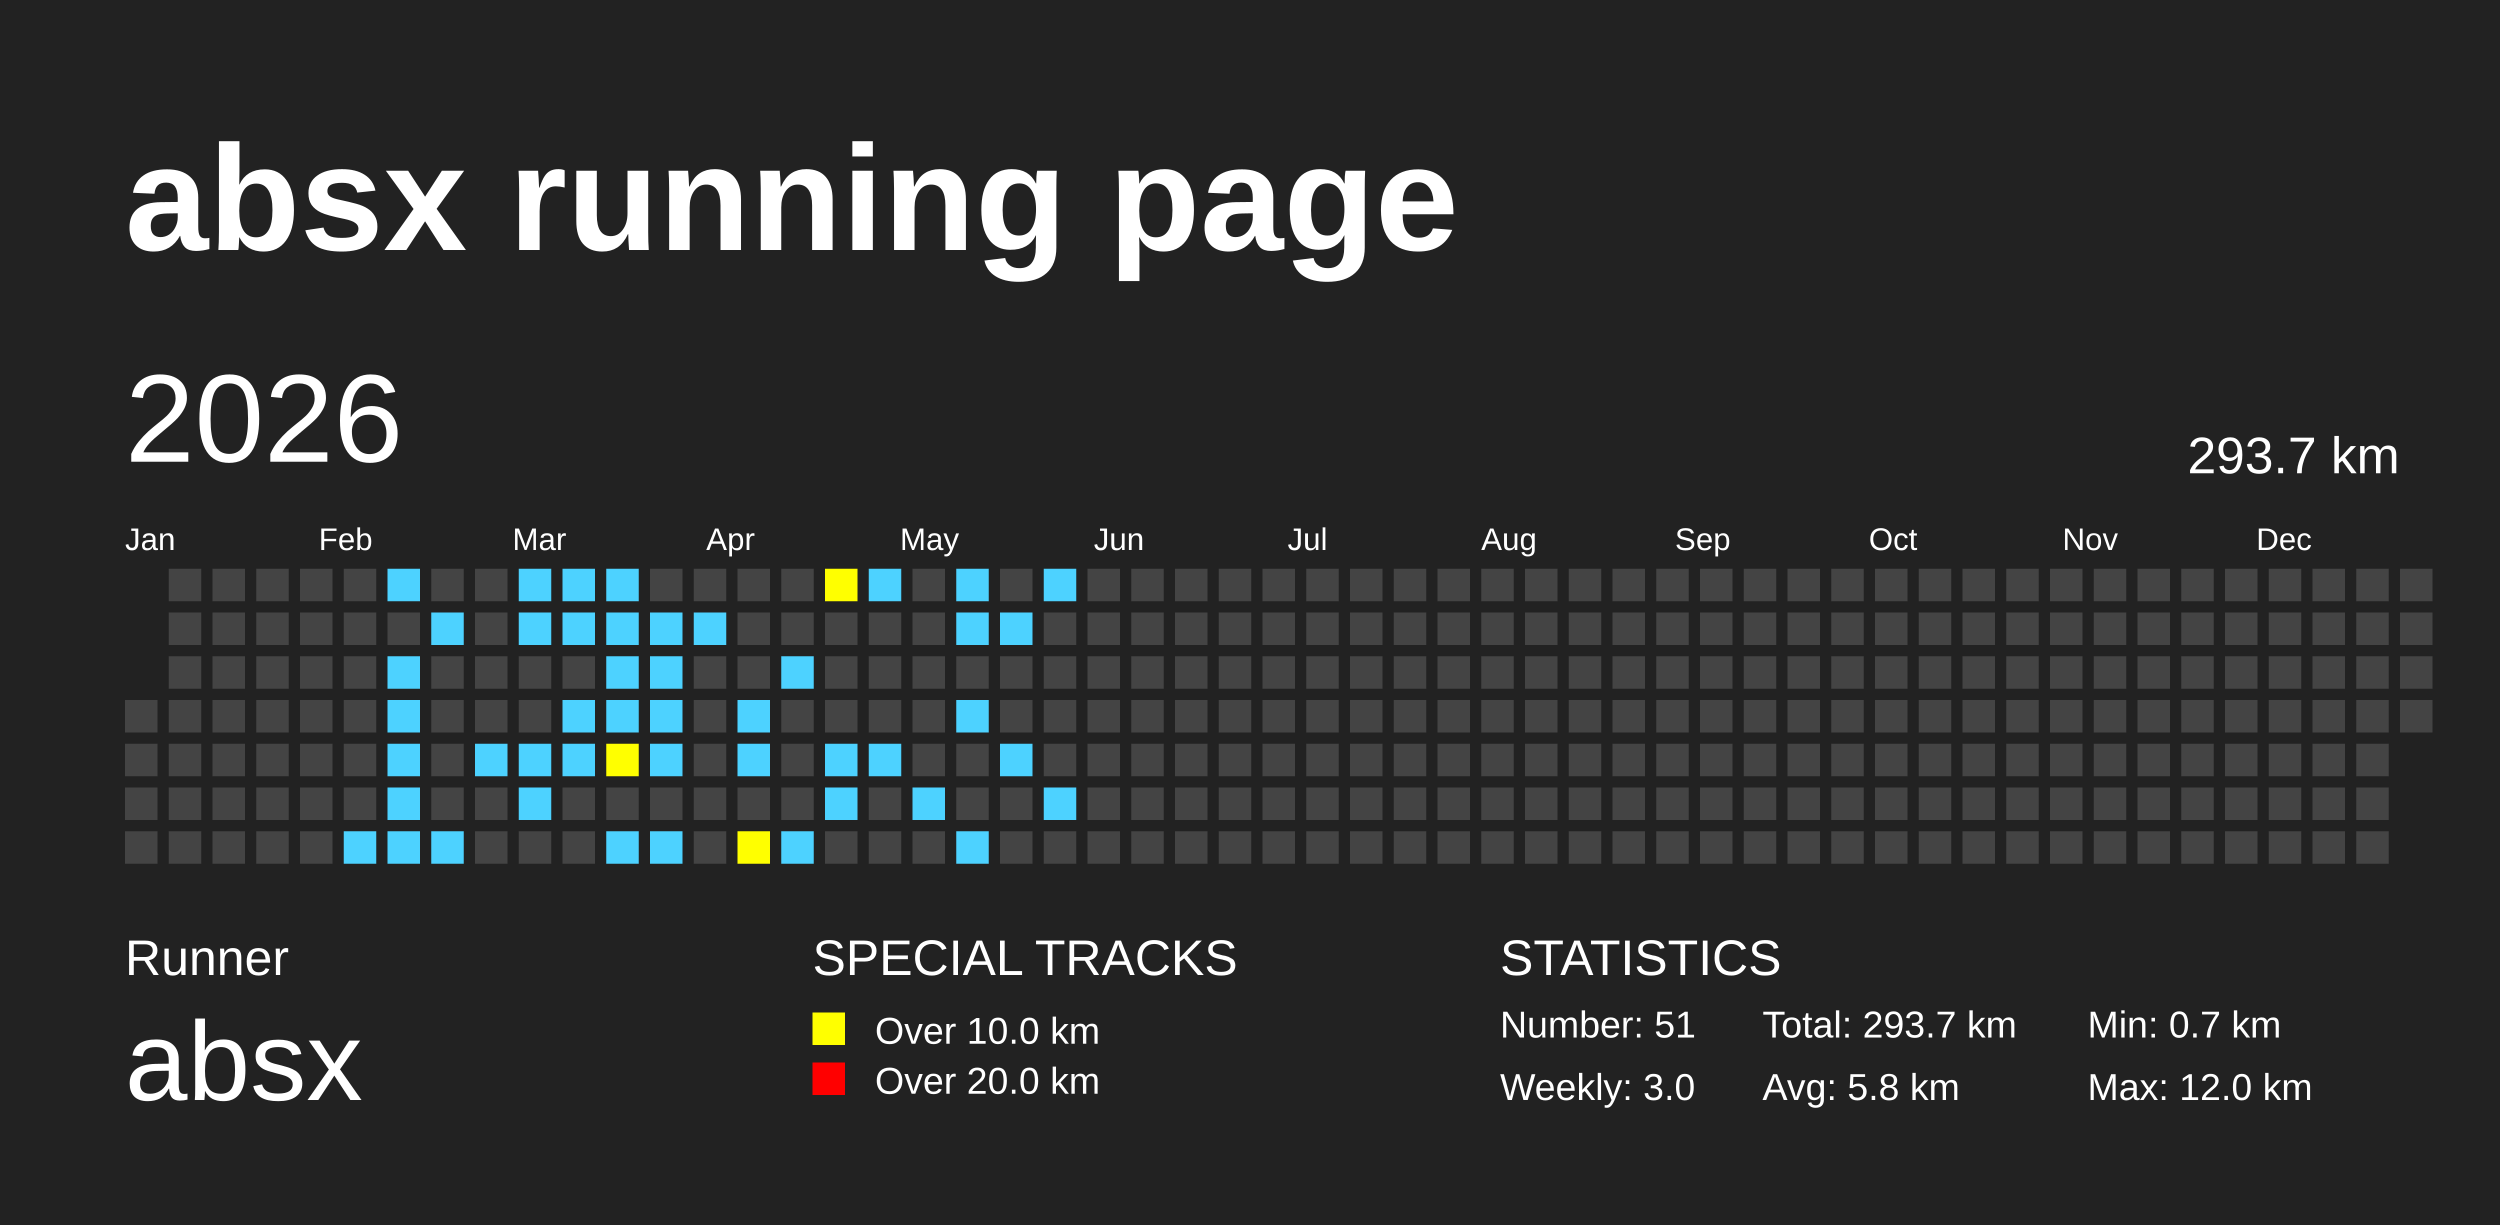
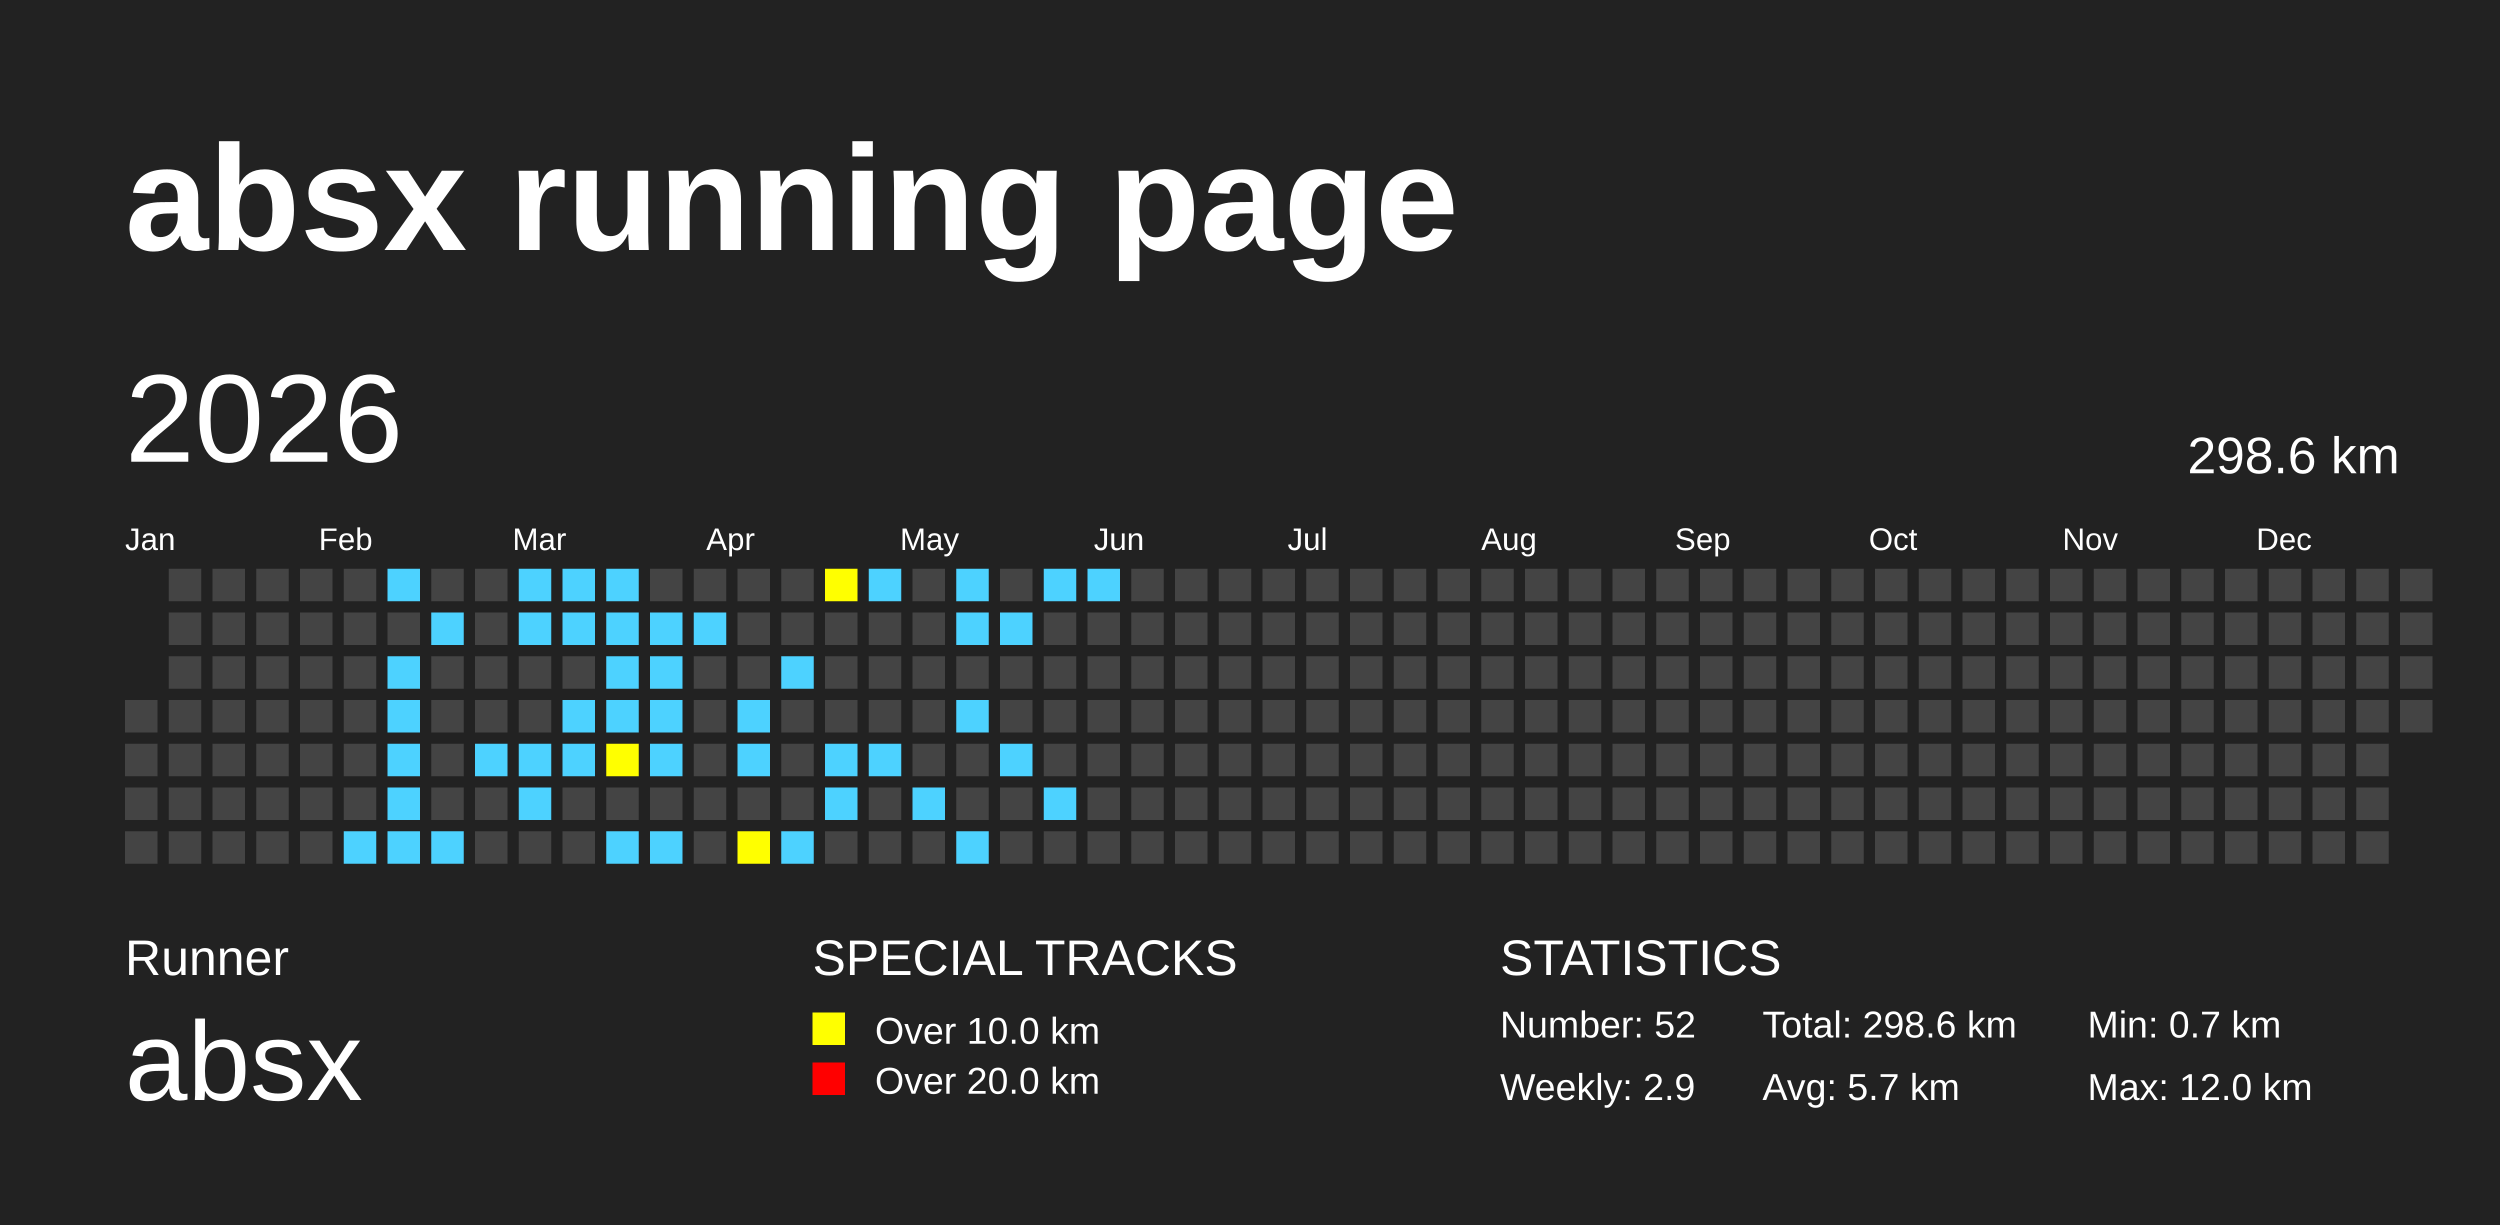
<svg xmlns="http://www.w3.org/2000/svg" baseProfile="full" height="98mm" version="1.1" viewBox="0,0,200,98" width="200mm">
  <defs />
  <rect fill="#222222" height="98" width="200" x="0" y="0" />
  <text fill="#FFFFFF" style="font-size:12px; font-family:Arial; font-weight:bold;" x="10" y="20">absx running page</text>
  <text fill="#FFFFFF" style="font-size:4px; font-family:Arial" x="10" y="78">Runner</text>
  <text fill="#FFFFFF" style="font-size:9px; font-family:Arial" x="10" y="88">absx</text>
  <text fill="#FFFFFF" style="font-size:4px; font-family:Arial" x="65" y="78">SPECIAL TRACKS</text>
  <rect fill="yellow" height="2.6" width="2.6" x="65" y="81" />
  <text fill="#FFFFFF" style="font-size:3px; font-family:Arial" x="70" y="83.5">Over 10.0 km</text>
  <rect fill="red" height="2.6" width="2.6" x="65" y="85" />
  <text fill="#FFFFFF" style="font-size:3px; font-family:Arial" x="70" y="87.5">Over 20.0 km</text>
  <text fill="#FFFFFF" style="font-size:4px; font-family:Arial" x="120" y="78">STATISTICS</text>
-   <text fill="#FFFFFF" style="font-size:3px; font-family:Arial" x="120" y="83">Number: 51</text>
-   <text fill="#FFFFFF" style="font-size:3px; font-family:Arial" x="120" y="88">Weekly: 3.0</text>
-   <text fill="#FFFFFF" style="font-size:3px; font-family:Arial" x="141" y="83">Total: 293.7 km</text>
-   <text fill="#FFFFFF" style="font-size:3px; font-family:Arial" x="141" y="88">Avg: 5.8 km</text>
+   <text fill="#FFFFFF" style="font-size:3px; font-family:Arial" x="120" y="83">Number: 52</text>
+   <text fill="#FFFFFF" style="font-size:3px; font-family:Arial" x="120" y="88">Weekly: 2.9</text>
+   <text fill="#FFFFFF" style="font-size:3px; font-family:Arial" x="141" y="83">Total: 298.6 km</text>
+   <text fill="#FFFFFF" style="font-size:3px; font-family:Arial" x="141" y="88">Avg: 5.7 km</text>
  <text fill="#FFFFFF" style="font-size:3px; font-family:Arial" x="167" y="83">Min: 0.7 km</text>
  <text fill="#FFFFFF" style="font-size:3px; font-family:Arial" x="167" y="88">Max: 12.0 km</text>
  <text dominant-baseline="hanging" fill="#FFFFFF" style="font-size:10.0px; font-family:Arial;" x="10" y="30">2026</text>
-   <text dominant-baseline="hanging" fill="#FFFFFF" style="font-size:4.125px; font-family:Arial;" x="175" y="35">293.7 km</text>
+   <text dominant-baseline="hanging" fill="#FFFFFF" style="font-size:4.125px; font-family:Arial;" x="175" y="35">298.6 km</text>
  <text fill="#FFFFFF" style="font-size:2.5px; font-family:Arial" x="10.0" y="44">Jan</text>
  <text fill="#FFFFFF" style="font-size:2.5px; font-family:Arial" x="25.5" y="44">Feb</text>
  <text fill="#FFFFFF" style="font-size:2.5px; font-family:Arial" x="41.0" y="44">Mar</text>
  <text fill="#FFFFFF" style="font-size:2.5px; font-family:Arial" x="56.5" y="44">Apr</text>
  <text fill="#FFFFFF" style="font-size:2.5px; font-family:Arial" x="72.0" y="44">May</text>
  <text fill="#FFFFFF" style="font-size:2.5px; font-family:Arial" x="87.5" y="44">Jun</text>
  <text fill="#FFFFFF" style="font-size:2.5px; font-family:Arial" x="103.0" y="44">Jul</text>
  <text fill="#FFFFFF" style="font-size:2.5px; font-family:Arial" x="118.5" y="44">Aug</text>
  <text fill="#FFFFFF" style="font-size:2.5px; font-family:Arial" x="134.0" y="44">Sep</text>
  <text fill="#FFFFFF" style="font-size:2.5px; font-family:Arial" x="149.5" y="44">Oct</text>
  <text fill="#FFFFFF" style="font-size:2.5px; font-family:Arial" x="165.0" y="44">Nov</text>
  <text fill="#FFFFFF" style="font-size:2.5px; font-family:Arial" x="180.5" y="44">Dec</text>
  <rect fill="#444444" height="2.6" width="2.6" x="10.0" y="56.0" />
  <rect fill="#444444" height="2.6" width="2.6" x="10.0" y="59.5" />
  <rect fill="#444444" height="2.6" width="2.6" x="10.0" y="63.0" />
  <rect fill="#444444" height="2.6" width="2.6" x="10.0" y="66.5" />
  <rect fill="#444444" height="2.6" width="2.6" x="13.5" y="45.5" />
  <rect fill="#444444" height="2.6" width="2.6" x="13.5" y="49.0" />
  <rect fill="#444444" height="2.6" width="2.6" x="13.5" y="52.5" />
  <rect fill="#444444" height="2.6" width="2.6" x="13.5" y="56.0" />
  <rect fill="#444444" height="2.6" width="2.6" x="13.5" y="59.5" />
  <rect fill="#444444" height="2.6" width="2.6" x="13.5" y="63.0" />
  <rect fill="#444444" height="2.6" width="2.6" x="13.5" y="66.5" />
  <rect fill="#444444" height="2.6" width="2.6" x="17.0" y="45.5" />
  <rect fill="#444444" height="2.6" width="2.6" x="17.0" y="49.0" />
  <rect fill="#444444" height="2.6" width="2.6" x="17.0" y="52.5" />
  <rect fill="#444444" height="2.6" width="2.6" x="17.0" y="56.0" />
  <rect fill="#444444" height="2.6" width="2.6" x="17.0" y="59.5" />
  <rect fill="#444444" height="2.6" width="2.6" x="17.0" y="63.0" />
  <rect fill="#444444" height="2.6" width="2.6" x="17.0" y="66.5" />
  <rect fill="#444444" height="2.6" width="2.6" x="20.5" y="45.5" />
  <rect fill="#444444" height="2.6" width="2.6" x="20.5" y="49.0" />
  <rect fill="#444444" height="2.6" width="2.6" x="20.5" y="52.5" />
  <rect fill="#444444" height="2.6" width="2.6" x="20.5" y="56.0" />
  <rect fill="#444444" height="2.6" width="2.6" x="20.5" y="59.5" />
  <rect fill="#444444" height="2.6" width="2.6" x="20.5" y="63.0" />
  <rect fill="#444444" height="2.6" width="2.6" x="20.5" y="66.5" />
  <rect fill="#444444" height="2.6" width="2.6" x="24.0" y="45.5" />
  <rect fill="#444444" height="2.6" width="2.6" x="24.0" y="49.0" />
  <rect fill="#444444" height="2.6" width="2.6" x="24.0" y="52.5" />
  <rect fill="#444444" height="2.6" width="2.6" x="24.0" y="56.0" />
  <rect fill="#444444" height="2.6" width="2.6" x="24.0" y="59.5" />
  <rect fill="#444444" height="2.6" width="2.6" x="24.0" y="63.0" />
  <rect fill="#444444" height="2.6" width="2.6" x="24.0" y="66.5" />
  <rect fill="#444444" height="2.6" width="2.6" x="27.5" y="45.5" />
  <rect fill="#444444" height="2.6" width="2.6" x="27.5" y="49.0" />
  <rect fill="#444444" height="2.6" width="2.6" x="27.5" y="52.5" />
  <rect fill="#444444" height="2.6" width="2.6" x="27.5" y="56.0" />
  <rect fill="#444444" height="2.6" width="2.6" x="27.5" y="59.5" />
  <rect fill="#444444" height="2.6" width="2.6" x="27.5" y="63.0" />
  <rect fill="#4DD2FF" height="2.6" width="2.6" x="27.5" y="66.5" />
  <rect fill="#4DD2FF" height="2.6" width="2.6" x="31.0" y="45.5" />
  <rect fill="#444444" height="2.6" width="2.6" x="31.0" y="49.0" />
  <rect fill="#4DD2FF" height="2.6" width="2.6" x="31.0" y="52.5" />
  <rect fill="#4DD2FF" height="2.6" width="2.6" x="31.0" y="56.0" />
  <rect fill="#4DD2FF" height="2.6" width="2.6" x="31.0" y="59.5" />
  <rect fill="#4DD2FF" height="2.6" width="2.6" x="31.0" y="63.0" />
  <rect fill="#4DD2FF" height="2.6" width="2.6" x="31.0" y="66.5" />
  <rect fill="#444444" height="2.6" width="2.6" x="34.5" y="45.5" />
  <rect fill="#4DD2FF" height="2.6" width="2.6" x="34.5" y="49.0" />
  <rect fill="#444444" height="2.6" width="2.6" x="34.5" y="52.5" />
  <rect fill="#444444" height="2.6" width="2.6" x="34.5" y="56.0" />
  <rect fill="#444444" height="2.6" width="2.6" x="34.5" y="59.5" />
  <rect fill="#444444" height="2.6" width="2.6" x="34.5" y="63.0" />
  <rect fill="#4DD2FF" height="2.6" width="2.6" x="34.5" y="66.5" />
  <rect fill="#444444" height="2.6" width="2.6" x="38.0" y="45.5" />
  <rect fill="#444444" height="2.6" width="2.6" x="38.0" y="49.0" />
  <rect fill="#444444" height="2.6" width="2.6" x="38.0" y="52.5" />
  <rect fill="#444444" height="2.6" width="2.6" x="38.0" y="56.0" />
  <rect fill="#4DD2FF" height="2.6" width="2.6" x="38.0" y="59.5" />
  <rect fill="#444444" height="2.6" width="2.6" x="38.0" y="63.0" />
  <rect fill="#444444" height="2.6" width="2.6" x="38.0" y="66.5" />
  <rect fill="#4DD2FF" height="2.6" width="2.6" x="41.5" y="45.5" />
  <rect fill="#4DD2FF" height="2.6" width="2.6" x="41.5" y="49.0" />
  <rect fill="#444444" height="2.6" width="2.6" x="41.5" y="52.5" />
  <rect fill="#444444" height="2.6" width="2.6" x="41.5" y="56.0" />
  <rect fill="#4DD2FF" height="2.6" width="2.6" x="41.5" y="59.5" />
  <rect fill="#4DD2FF" height="2.6" width="2.6" x="41.5" y="63.0" />
  <rect fill="#444444" height="2.6" width="2.6" x="41.5" y="66.5" />
  <rect fill="#4DD2FF" height="2.6" width="2.6" x="45.0" y="45.5" />
  <rect fill="#4DD2FF" height="2.6" width="2.6" x="45.0" y="49.0" />
  <rect fill="#444444" height="2.6" width="2.6" x="45.0" y="52.5" />
  <rect fill="#4DD2FF" height="2.6" width="2.6" x="45.0" y="56.0" />
  <rect fill="#4DD2FF" height="2.6" width="2.6" x="45.0" y="59.5" />
  <rect fill="#444444" height="2.6" width="2.6" x="45.0" y="63.0" />
  <rect fill="#444444" height="2.6" width="2.6" x="45.0" y="66.5" />
  <rect fill="#4DD2FF" height="2.6" width="2.6" x="48.5" y="45.5" />
  <rect fill="#4DD2FF" height="2.6" width="2.6" x="48.5" y="49.0" />
  <rect fill="#4DD2FF" height="2.6" width="2.6" x="48.5" y="52.5" />
  <rect fill="#4DD2FF" height="2.6" width="2.6" x="48.5" y="56.0" />
  <rect fill="yellow" height="2.6" width="2.6" x="48.5" y="59.5" />
  <rect fill="#444444" height="2.6" width="2.6" x="48.5" y="63.0" />
  <rect fill="#4DD2FF" height="2.6" width="2.6" x="48.5" y="66.5" />
  <rect fill="#444444" height="2.6" width="2.6" x="52.0" y="45.5" />
  <rect fill="#4DD2FF" height="2.6" width="2.6" x="52.0" y="49.0" />
  <rect fill="#4DD2FF" height="2.6" width="2.6" x="52.0" y="52.5" />
  <rect fill="#4DD2FF" height="2.6" width="2.6" x="52.0" y="56.0" />
  <rect fill="#4DD2FF" height="2.6" width="2.6" x="52.0" y="59.5" />
  <rect fill="#444444" height="2.6" width="2.6" x="52.0" y="63.0" />
  <rect fill="#4DD2FF" height="2.6" width="2.6" x="52.0" y="66.5" />
  <rect fill="#444444" height="2.6" width="2.6" x="55.5" y="45.5" />
  <rect fill="#4DD2FF" height="2.6" width="2.6" x="55.5" y="49.0" />
  <rect fill="#444444" height="2.6" width="2.6" x="55.5" y="52.5" />
  <rect fill="#444444" height="2.6" width="2.6" x="55.5" y="56.0" />
  <rect fill="#444444" height="2.6" width="2.6" x="55.5" y="59.5" />
  <rect fill="#444444" height="2.6" width="2.6" x="55.5" y="63.0" />
  <rect fill="#444444" height="2.6" width="2.6" x="55.5" y="66.5" />
  <rect fill="#444444" height="2.6" width="2.6" x="59.0" y="45.5" />
  <rect fill="#444444" height="2.6" width="2.6" x="59.0" y="49.0" />
  <rect fill="#444444" height="2.6" width="2.6" x="59.0" y="52.5" />
  <rect fill="#4DD2FF" height="2.6" width="2.6" x="59.0" y="56.0" />
  <rect fill="#4DD2FF" height="2.6" width="2.6" x="59.0" y="59.5" />
  <rect fill="#444444" height="2.6" width="2.6" x="59.0" y="63.0" />
  <rect fill="yellow" height="2.6" width="2.6" x="59.0" y="66.5" />
  <rect fill="#444444" height="2.6" width="2.6" x="62.5" y="45.5" />
  <rect fill="#444444" height="2.6" width="2.6" x="62.5" y="49.0" />
  <rect fill="#4DD2FF" height="2.6" width="2.6" x="62.5" y="52.5" />
  <rect fill="#444444" height="2.6" width="2.6" x="62.5" y="56.0" />
  <rect fill="#444444" height="2.6" width="2.6" x="62.5" y="59.5" />
  <rect fill="#444444" height="2.6" width="2.6" x="62.5" y="63.0" />
  <rect fill="#4DD2FF" height="2.6" width="2.6" x="62.5" y="66.5" />
  <rect fill="yellow" height="2.6" width="2.6" x="66.0" y="45.5" />
  <rect fill="#444444" height="2.6" width="2.6" x="66.0" y="49.0" />
  <rect fill="#444444" height="2.6" width="2.6" x="66.0" y="52.5" />
  <rect fill="#444444" height="2.6" width="2.6" x="66.0" y="56.0" />
  <rect fill="#4DD2FF" height="2.6" width="2.6" x="66.0" y="59.5" />
  <rect fill="#4DD2FF" height="2.6" width="2.6" x="66.0" y="63.0" />
  <rect fill="#444444" height="2.6" width="2.6" x="66.0" y="66.5" />
  <rect fill="#4DD2FF" height="2.6" width="2.6" x="69.5" y="45.5" />
  <rect fill="#444444" height="2.6" width="2.6" x="69.5" y="49.0" />
  <rect fill="#444444" height="2.6" width="2.6" x="69.5" y="52.5" />
  <rect fill="#444444" height="2.6" width="2.6" x="69.5" y="56.0" />
  <rect fill="#4DD2FF" height="2.6" width="2.6" x="69.5" y="59.5" />
  <rect fill="#444444" height="2.6" width="2.6" x="69.5" y="63.0" />
  <rect fill="#444444" height="2.6" width="2.6" x="69.5" y="66.5" />
  <rect fill="#444444" height="2.6" width="2.6" x="73.0" y="45.5" />
  <rect fill="#444444" height="2.6" width="2.6" x="73.0" y="49.0" />
  <rect fill="#444444" height="2.6" width="2.6" x="73.0" y="52.5" />
  <rect fill="#444444" height="2.6" width="2.6" x="73.0" y="56.0" />
  <rect fill="#444444" height="2.6" width="2.6" x="73.0" y="59.5" />
  <rect fill="#4DD2FF" height="2.6" width="2.6" x="73.0" y="63.0" />
  <rect fill="#444444" height="2.6" width="2.6" x="73.0" y="66.5" />
  <rect fill="#4DD2FF" height="2.6" width="2.6" x="76.5" y="45.5" />
  <rect fill="#4DD2FF" height="2.6" width="2.6" x="76.5" y="49.0" />
  <rect fill="#444444" height="2.6" width="2.6" x="76.5" y="52.5" />
  <rect fill="#4DD2FF" height="2.6" width="2.6" x="76.5" y="56.0" />
  <rect fill="#444444" height="2.6" width="2.6" x="76.5" y="59.5" />
  <rect fill="#444444" height="2.6" width="2.6" x="76.5" y="63.0" />
  <rect fill="#4DD2FF" height="2.6" width="2.6" x="76.5" y="66.5" />
  <rect fill="#444444" height="2.6" width="2.6" x="80.0" y="45.5" />
  <rect fill="#4DD2FF" height="2.6" width="2.6" x="80.0" y="49.0" />
  <rect fill="#444444" height="2.6" width="2.6" x="80.0" y="52.5" />
  <rect fill="#444444" height="2.6" width="2.6" x="80.0" y="56.0" />
  <rect fill="#4DD2FF" height="2.6" width="2.6" x="80.0" y="59.5" />
  <rect fill="#444444" height="2.6" width="2.6" x="80.0" y="63.0" />
  <rect fill="#444444" height="2.6" width="2.6" x="80.0" y="66.5" />
  <rect fill="#4DD2FF" height="2.6" width="2.6" x="83.5" y="45.5" />
  <rect fill="#444444" height="2.6" width="2.6" x="83.5" y="49.0" />
  <rect fill="#444444" height="2.6" width="2.6" x="83.5" y="52.5" />
  <rect fill="#444444" height="2.6" width="2.6" x="83.5" y="56.0" />
  <rect fill="#444444" height="2.6" width="2.6" x="83.5" y="59.5" />
  <rect fill="#4DD2FF" height="2.6" width="2.6" x="83.5" y="63.0" />
  <rect fill="#444444" height="2.6" width="2.6" x="83.5" y="66.5" />
-   <rect fill="#444444" height="2.6" width="2.6" x="87.0" y="45.5" />
+   <rect fill="#4DD2FF" height="2.6" width="2.6" x="87.0" y="45.5" />
  <rect fill="#444444" height="2.6" width="2.6" x="87.0" y="49.0" />
  <rect fill="#444444" height="2.6" width="2.6" x="87.0" y="52.5" />
  <rect fill="#444444" height="2.6" width="2.6" x="87.0" y="56.0" />
  <rect fill="#444444" height="2.6" width="2.6" x="87.0" y="59.5" />
  <rect fill="#444444" height="2.6" width="2.6" x="87.0" y="63.0" />
  <rect fill="#444444" height="2.6" width="2.6" x="87.0" y="66.5" />
  <rect fill="#444444" height="2.6" width="2.6" x="90.5" y="45.5" />
  <rect fill="#444444" height="2.6" width="2.6" x="90.5" y="49.0" />
  <rect fill="#444444" height="2.6" width="2.6" x="90.5" y="52.5" />
  <rect fill="#444444" height="2.6" width="2.6" x="90.5" y="56.0" />
  <rect fill="#444444" height="2.6" width="2.6" x="90.5" y="59.5" />
  <rect fill="#444444" height="2.6" width="2.6" x="90.5" y="63.0" />
  <rect fill="#444444" height="2.6" width="2.6" x="90.5" y="66.5" />
  <rect fill="#444444" height="2.6" width="2.6" x="94.0" y="45.5" />
  <rect fill="#444444" height="2.6" width="2.6" x="94.0" y="49.0" />
  <rect fill="#444444" height="2.6" width="2.6" x="94.0" y="52.5" />
  <rect fill="#444444" height="2.6" width="2.6" x="94.0" y="56.0" />
  <rect fill="#444444" height="2.6" width="2.6" x="94.0" y="59.5" />
  <rect fill="#444444" height="2.6" width="2.6" x="94.0" y="63.0" />
  <rect fill="#444444" height="2.6" width="2.6" x="94.0" y="66.5" />
  <rect fill="#444444" height="2.6" width="2.6" x="97.5" y="45.5" />
  <rect fill="#444444" height="2.6" width="2.6" x="97.5" y="49.0" />
  <rect fill="#444444" height="2.6" width="2.6" x="97.5" y="52.5" />
  <rect fill="#444444" height="2.6" width="2.6" x="97.5" y="56.0" />
  <rect fill="#444444" height="2.6" width="2.6" x="97.5" y="59.5" />
  <rect fill="#444444" height="2.6" width="2.6" x="97.5" y="63.0" />
  <rect fill="#444444" height="2.6" width="2.6" x="97.5" y="66.5" />
  <rect fill="#444444" height="2.6" width="2.6" x="101.0" y="45.5" />
  <rect fill="#444444" height="2.6" width="2.6" x="101.0" y="49.0" />
  <rect fill="#444444" height="2.6" width="2.6" x="101.0" y="52.5" />
  <rect fill="#444444" height="2.6" width="2.6" x="101.0" y="56.0" />
  <rect fill="#444444" height="2.6" width="2.6" x="101.0" y="59.5" />
  <rect fill="#444444" height="2.6" width="2.6" x="101.0" y="63.0" />
  <rect fill="#444444" height="2.6" width="2.6" x="101.0" y="66.5" />
  <rect fill="#444444" height="2.6" width="2.6" x="104.5" y="45.5" />
  <rect fill="#444444" height="2.6" width="2.6" x="104.5" y="49.0" />
  <rect fill="#444444" height="2.6" width="2.6" x="104.5" y="52.5" />
  <rect fill="#444444" height="2.6" width="2.6" x="104.5" y="56.0" />
  <rect fill="#444444" height="2.6" width="2.6" x="104.5" y="59.5" />
  <rect fill="#444444" height="2.6" width="2.6" x="104.5" y="63.0" />
  <rect fill="#444444" height="2.6" width="2.6" x="104.5" y="66.5" />
  <rect fill="#444444" height="2.6" width="2.6" x="108.0" y="45.5" />
  <rect fill="#444444" height="2.6" width="2.6" x="108.0" y="49.0" />
  <rect fill="#444444" height="2.6" width="2.6" x="108.0" y="52.5" />
  <rect fill="#444444" height="2.6" width="2.6" x="108.0" y="56.0" />
  <rect fill="#444444" height="2.6" width="2.6" x="108.0" y="59.5" />
  <rect fill="#444444" height="2.6" width="2.6" x="108.0" y="63.0" />
  <rect fill="#444444" height="2.6" width="2.6" x="108.0" y="66.5" />
  <rect fill="#444444" height="2.6" width="2.6" x="111.5" y="45.5" />
  <rect fill="#444444" height="2.6" width="2.6" x="111.5" y="49.0" />
  <rect fill="#444444" height="2.6" width="2.6" x="111.5" y="52.5" />
  <rect fill="#444444" height="2.6" width="2.6" x="111.5" y="56.0" />
  <rect fill="#444444" height="2.6" width="2.6" x="111.5" y="59.5" />
  <rect fill="#444444" height="2.6" width="2.6" x="111.5" y="63.0" />
  <rect fill="#444444" height="2.6" width="2.6" x="111.5" y="66.5" />
  <rect fill="#444444" height="2.6" width="2.6" x="115.0" y="45.5" />
  <rect fill="#444444" height="2.6" width="2.6" x="115.0" y="49.0" />
  <rect fill="#444444" height="2.6" width="2.6" x="115.0" y="52.5" />
  <rect fill="#444444" height="2.6" width="2.6" x="115.0" y="56.0" />
  <rect fill="#444444" height="2.6" width="2.6" x="115.0" y="59.5" />
  <rect fill="#444444" height="2.6" width="2.6" x="115.0" y="63.0" />
  <rect fill="#444444" height="2.6" width="2.6" x="115.0" y="66.5" />
  <rect fill="#444444" height="2.6" width="2.6" x="118.5" y="45.5" />
  <rect fill="#444444" height="2.6" width="2.6" x="118.5" y="49.0" />
  <rect fill="#444444" height="2.6" width="2.6" x="118.5" y="52.5" />
  <rect fill="#444444" height="2.6" width="2.6" x="118.5" y="56.0" />
  <rect fill="#444444" height="2.6" width="2.6" x="118.5" y="59.5" />
  <rect fill="#444444" height="2.6" width="2.6" x="118.5" y="63.0" />
  <rect fill="#444444" height="2.6" width="2.6" x="118.5" y="66.5" />
  <rect fill="#444444" height="2.6" width="2.6" x="122.0" y="45.5" />
  <rect fill="#444444" height="2.6" width="2.6" x="122.0" y="49.0" />
  <rect fill="#444444" height="2.6" width="2.6" x="122.0" y="52.5" />
  <rect fill="#444444" height="2.6" width="2.6" x="122.0" y="56.0" />
  <rect fill="#444444" height="2.6" width="2.6" x="122.0" y="59.5" />
  <rect fill="#444444" height="2.6" width="2.6" x="122.0" y="63.0" />
  <rect fill="#444444" height="2.6" width="2.6" x="122.0" y="66.5" />
  <rect fill="#444444" height="2.6" width="2.6" x="125.5" y="45.5" />
  <rect fill="#444444" height="2.6" width="2.6" x="125.5" y="49.0" />
  <rect fill="#444444" height="2.6" width="2.6" x="125.5" y="52.5" />
  <rect fill="#444444" height="2.6" width="2.6" x="125.5" y="56.0" />
  <rect fill="#444444" height="2.6" width="2.6" x="125.5" y="59.5" />
  <rect fill="#444444" height="2.6" width="2.6" x="125.5" y="63.0" />
  <rect fill="#444444" height="2.6" width="2.6" x="125.5" y="66.5" />
  <rect fill="#444444" height="2.6" width="2.6" x="129.0" y="45.5" />
  <rect fill="#444444" height="2.6" width="2.6" x="129.0" y="49.0" />
  <rect fill="#444444" height="2.6" width="2.6" x="129.0" y="52.5" />
  <rect fill="#444444" height="2.6" width="2.6" x="129.0" y="56.0" />
  <rect fill="#444444" height="2.6" width="2.6" x="129.0" y="59.5" />
  <rect fill="#444444" height="2.6" width="2.6" x="129.0" y="63.0" />
  <rect fill="#444444" height="2.6" width="2.6" x="129.0" y="66.5" />
  <rect fill="#444444" height="2.6" width="2.6" x="132.5" y="45.5" />
  <rect fill="#444444" height="2.6" width="2.6" x="132.5" y="49.0" />
  <rect fill="#444444" height="2.6" width="2.6" x="132.5" y="52.5" />
  <rect fill="#444444" height="2.6" width="2.6" x="132.5" y="56.0" />
  <rect fill="#444444" height="2.6" width="2.6" x="132.5" y="59.5" />
  <rect fill="#444444" height="2.6" width="2.6" x="132.5" y="63.0" />
  <rect fill="#444444" height="2.6" width="2.6" x="132.5" y="66.5" />
  <rect fill="#444444" height="2.6" width="2.6" x="136.0" y="45.5" />
  <rect fill="#444444" height="2.6" width="2.6" x="136.0" y="49.0" />
  <rect fill="#444444" height="2.6" width="2.6" x="136.0" y="52.5" />
  <rect fill="#444444" height="2.6" width="2.6" x="136.0" y="56.0" />
  <rect fill="#444444" height="2.6" width="2.6" x="136.0" y="59.5" />
  <rect fill="#444444" height="2.6" width="2.6" x="136.0" y="63.0" />
  <rect fill="#444444" height="2.6" width="2.6" x="136.0" y="66.5" />
  <rect fill="#444444" height="2.6" width="2.6" x="139.5" y="45.5" />
  <rect fill="#444444" height="2.6" width="2.6" x="139.5" y="49.0" />
  <rect fill="#444444" height="2.6" width="2.6" x="139.5" y="52.5" />
  <rect fill="#444444" height="2.6" width="2.6" x="139.5" y="56.0" />
  <rect fill="#444444" height="2.6" width="2.6" x="139.5" y="59.5" />
  <rect fill="#444444" height="2.6" width="2.6" x="139.5" y="63.0" />
  <rect fill="#444444" height="2.6" width="2.6" x="139.5" y="66.5" />
  <rect fill="#444444" height="2.6" width="2.6" x="143.0" y="45.5" />
  <rect fill="#444444" height="2.6" width="2.6" x="143.0" y="49.0" />
  <rect fill="#444444" height="2.6" width="2.6" x="143.0" y="52.5" />
  <rect fill="#444444" height="2.6" width="2.6" x="143.0" y="56.0" />
  <rect fill="#444444" height="2.6" width="2.6" x="143.0" y="59.5" />
  <rect fill="#444444" height="2.6" width="2.6" x="143.0" y="63.0" />
  <rect fill="#444444" height="2.6" width="2.6" x="143.0" y="66.5" />
  <rect fill="#444444" height="2.6" width="2.6" x="146.5" y="45.5" />
  <rect fill="#444444" height="2.6" width="2.6" x="146.5" y="49.0" />
  <rect fill="#444444" height="2.6" width="2.6" x="146.5" y="52.5" />
  <rect fill="#444444" height="2.6" width="2.6" x="146.5" y="56.0" />
  <rect fill="#444444" height="2.6" width="2.6" x="146.5" y="59.5" />
  <rect fill="#444444" height="2.6" width="2.6" x="146.5" y="63.0" />
  <rect fill="#444444" height="2.6" width="2.6" x="146.5" y="66.5" />
  <rect fill="#444444" height="2.6" width="2.6" x="150.0" y="45.5" />
  <rect fill="#444444" height="2.6" width="2.6" x="150.0" y="49.0" />
  <rect fill="#444444" height="2.6" width="2.6" x="150.0" y="52.5" />
  <rect fill="#444444" height="2.6" width="2.6" x="150.0" y="56.0" />
  <rect fill="#444444" height="2.6" width="2.6" x="150.0" y="59.5" />
  <rect fill="#444444" height="2.6" width="2.6" x="150.0" y="63.0" />
  <rect fill="#444444" height="2.6" width="2.6" x="150.0" y="66.5" />
  <rect fill="#444444" height="2.6" width="2.6" x="153.5" y="45.5" />
  <rect fill="#444444" height="2.6" width="2.6" x="153.5" y="49.0" />
  <rect fill="#444444" height="2.6" width="2.6" x="153.5" y="52.5" />
  <rect fill="#444444" height="2.6" width="2.6" x="153.5" y="56.0" />
  <rect fill="#444444" height="2.6" width="2.6" x="153.5" y="59.5" />
  <rect fill="#444444" height="2.6" width="2.6" x="153.5" y="63.0" />
  <rect fill="#444444" height="2.6" width="2.6" x="153.5" y="66.5" />
  <rect fill="#444444" height="2.6" width="2.6" x="157.0" y="45.5" />
  <rect fill="#444444" height="2.6" width="2.6" x="157.0" y="49.0" />
  <rect fill="#444444" height="2.6" width="2.6" x="157.0" y="52.5" />
  <rect fill="#444444" height="2.6" width="2.6" x="157.0" y="56.0" />
  <rect fill="#444444" height="2.6" width="2.6" x="157.0" y="59.5" />
  <rect fill="#444444" height="2.6" width="2.6" x="157.0" y="63.0" />
  <rect fill="#444444" height="2.6" width="2.6" x="157.0" y="66.5" />
  <rect fill="#444444" height="2.6" width="2.6" x="160.5" y="45.5" />
  <rect fill="#444444" height="2.6" width="2.6" x="160.5" y="49.0" />
  <rect fill="#444444" height="2.6" width="2.6" x="160.5" y="52.5" />
  <rect fill="#444444" height="2.6" width="2.6" x="160.5" y="56.0" />
  <rect fill="#444444" height="2.6" width="2.6" x="160.5" y="59.5" />
  <rect fill="#444444" height="2.6" width="2.6" x="160.5" y="63.0" />
  <rect fill="#444444" height="2.6" width="2.6" x="160.5" y="66.5" />
  <rect fill="#444444" height="2.6" width="2.6" x="164.0" y="45.5" />
  <rect fill="#444444" height="2.6" width="2.6" x="164.0" y="49.0" />
  <rect fill="#444444" height="2.6" width="2.6" x="164.0" y="52.5" />
  <rect fill="#444444" height="2.6" width="2.6" x="164.0" y="56.0" />
  <rect fill="#444444" height="2.6" width="2.6" x="164.0" y="59.5" />
  <rect fill="#444444" height="2.6" width="2.6" x="164.0" y="63.0" />
  <rect fill="#444444" height="2.6" width="2.6" x="164.0" y="66.5" />
  <rect fill="#444444" height="2.6" width="2.6" x="167.5" y="45.5" />
  <rect fill="#444444" height="2.6" width="2.6" x="167.5" y="49.0" />
  <rect fill="#444444" height="2.6" width="2.6" x="167.5" y="52.5" />
  <rect fill="#444444" height="2.6" width="2.6" x="167.5" y="56.0" />
  <rect fill="#444444" height="2.6" width="2.6" x="167.5" y="59.5" />
  <rect fill="#444444" height="2.6" width="2.6" x="167.5" y="63.0" />
  <rect fill="#444444" height="2.6" width="2.6" x="167.5" y="66.5" />
  <rect fill="#444444" height="2.6" width="2.6" x="171.0" y="45.5" />
  <rect fill="#444444" height="2.6" width="2.6" x="171.0" y="49.0" />
  <rect fill="#444444" height="2.6" width="2.6" x="171.0" y="52.5" />
  <rect fill="#444444" height="2.6" width="2.6" x="171.0" y="56.0" />
  <rect fill="#444444" height="2.6" width="2.6" x="171.0" y="59.5" />
  <rect fill="#444444" height="2.6" width="2.6" x="171.0" y="63.0" />
  <rect fill="#444444" height="2.6" width="2.6" x="171.0" y="66.5" />
  <rect fill="#444444" height="2.6" width="2.6" x="174.5" y="45.5" />
  <rect fill="#444444" height="2.6" width="2.6" x="174.5" y="49.0" />
  <rect fill="#444444" height="2.6" width="2.6" x="174.5" y="52.5" />
  <rect fill="#444444" height="2.6" width="2.6" x="174.5" y="56.0" />
  <rect fill="#444444" height="2.6" width="2.6" x="174.5" y="59.5" />
  <rect fill="#444444" height="2.6" width="2.6" x="174.5" y="63.0" />
  <rect fill="#444444" height="2.6" width="2.6" x="174.5" y="66.5" />
  <rect fill="#444444" height="2.6" width="2.6" x="178.0" y="45.5" />
  <rect fill="#444444" height="2.6" width="2.6" x="178.0" y="49.0" />
  <rect fill="#444444" height="2.6" width="2.6" x="178.0" y="52.5" />
  <rect fill="#444444" height="2.6" width="2.6" x="178.0" y="56.0" />
  <rect fill="#444444" height="2.6" width="2.6" x="178.0" y="59.5" />
  <rect fill="#444444" height="2.6" width="2.6" x="178.0" y="63.0" />
  <rect fill="#444444" height="2.6" width="2.6" x="178.0" y="66.5" />
  <rect fill="#444444" height="2.6" width="2.6" x="181.5" y="45.5" />
  <rect fill="#444444" height="2.6" width="2.6" x="181.5" y="49.0" />
  <rect fill="#444444" height="2.6" width="2.6" x="181.5" y="52.5" />
  <rect fill="#444444" height="2.6" width="2.6" x="181.5" y="56.0" />
  <rect fill="#444444" height="2.6" width="2.6" x="181.5" y="59.5" />
  <rect fill="#444444" height="2.6" width="2.6" x="181.5" y="63.0" />
  <rect fill="#444444" height="2.6" width="2.6" x="181.5" y="66.5" />
  <rect fill="#444444" height="2.6" width="2.6" x="185.0" y="45.5" />
  <rect fill="#444444" height="2.6" width="2.6" x="185.0" y="49.0" />
  <rect fill="#444444" height="2.6" width="2.6" x="185.0" y="52.5" />
  <rect fill="#444444" height="2.6" width="2.6" x="185.0" y="56.0" />
  <rect fill="#444444" height="2.6" width="2.6" x="185.0" y="59.5" />
  <rect fill="#444444" height="2.6" width="2.6" x="185.0" y="63.0" />
  <rect fill="#444444" height="2.6" width="2.6" x="185.0" y="66.5" />
  <rect fill="#444444" height="2.6" width="2.6" x="188.5" y="45.5" />
  <rect fill="#444444" height="2.6" width="2.6" x="188.5" y="49.0" />
  <rect fill="#444444" height="2.6" width="2.6" x="188.5" y="52.5" />
  <rect fill="#444444" height="2.6" width="2.6" x="188.5" y="56.0" />
  <rect fill="#444444" height="2.6" width="2.6" x="188.5" y="59.5" />
  <rect fill="#444444" height="2.6" width="2.6" x="188.5" y="63.0" />
  <rect fill="#444444" height="2.6" width="2.6" x="188.5" y="66.5" />
  <rect fill="#444444" height="2.6" width="2.6" x="192.0" y="45.5" />
  <rect fill="#444444" height="2.6" width="2.6" x="192.0" y="49.0" />
  <rect fill="#444444" height="2.6" width="2.6" x="192.0" y="52.5" />
  <rect fill="#444444" height="2.6" width="2.6" x="192.0" y="56.0" />
</svg>
